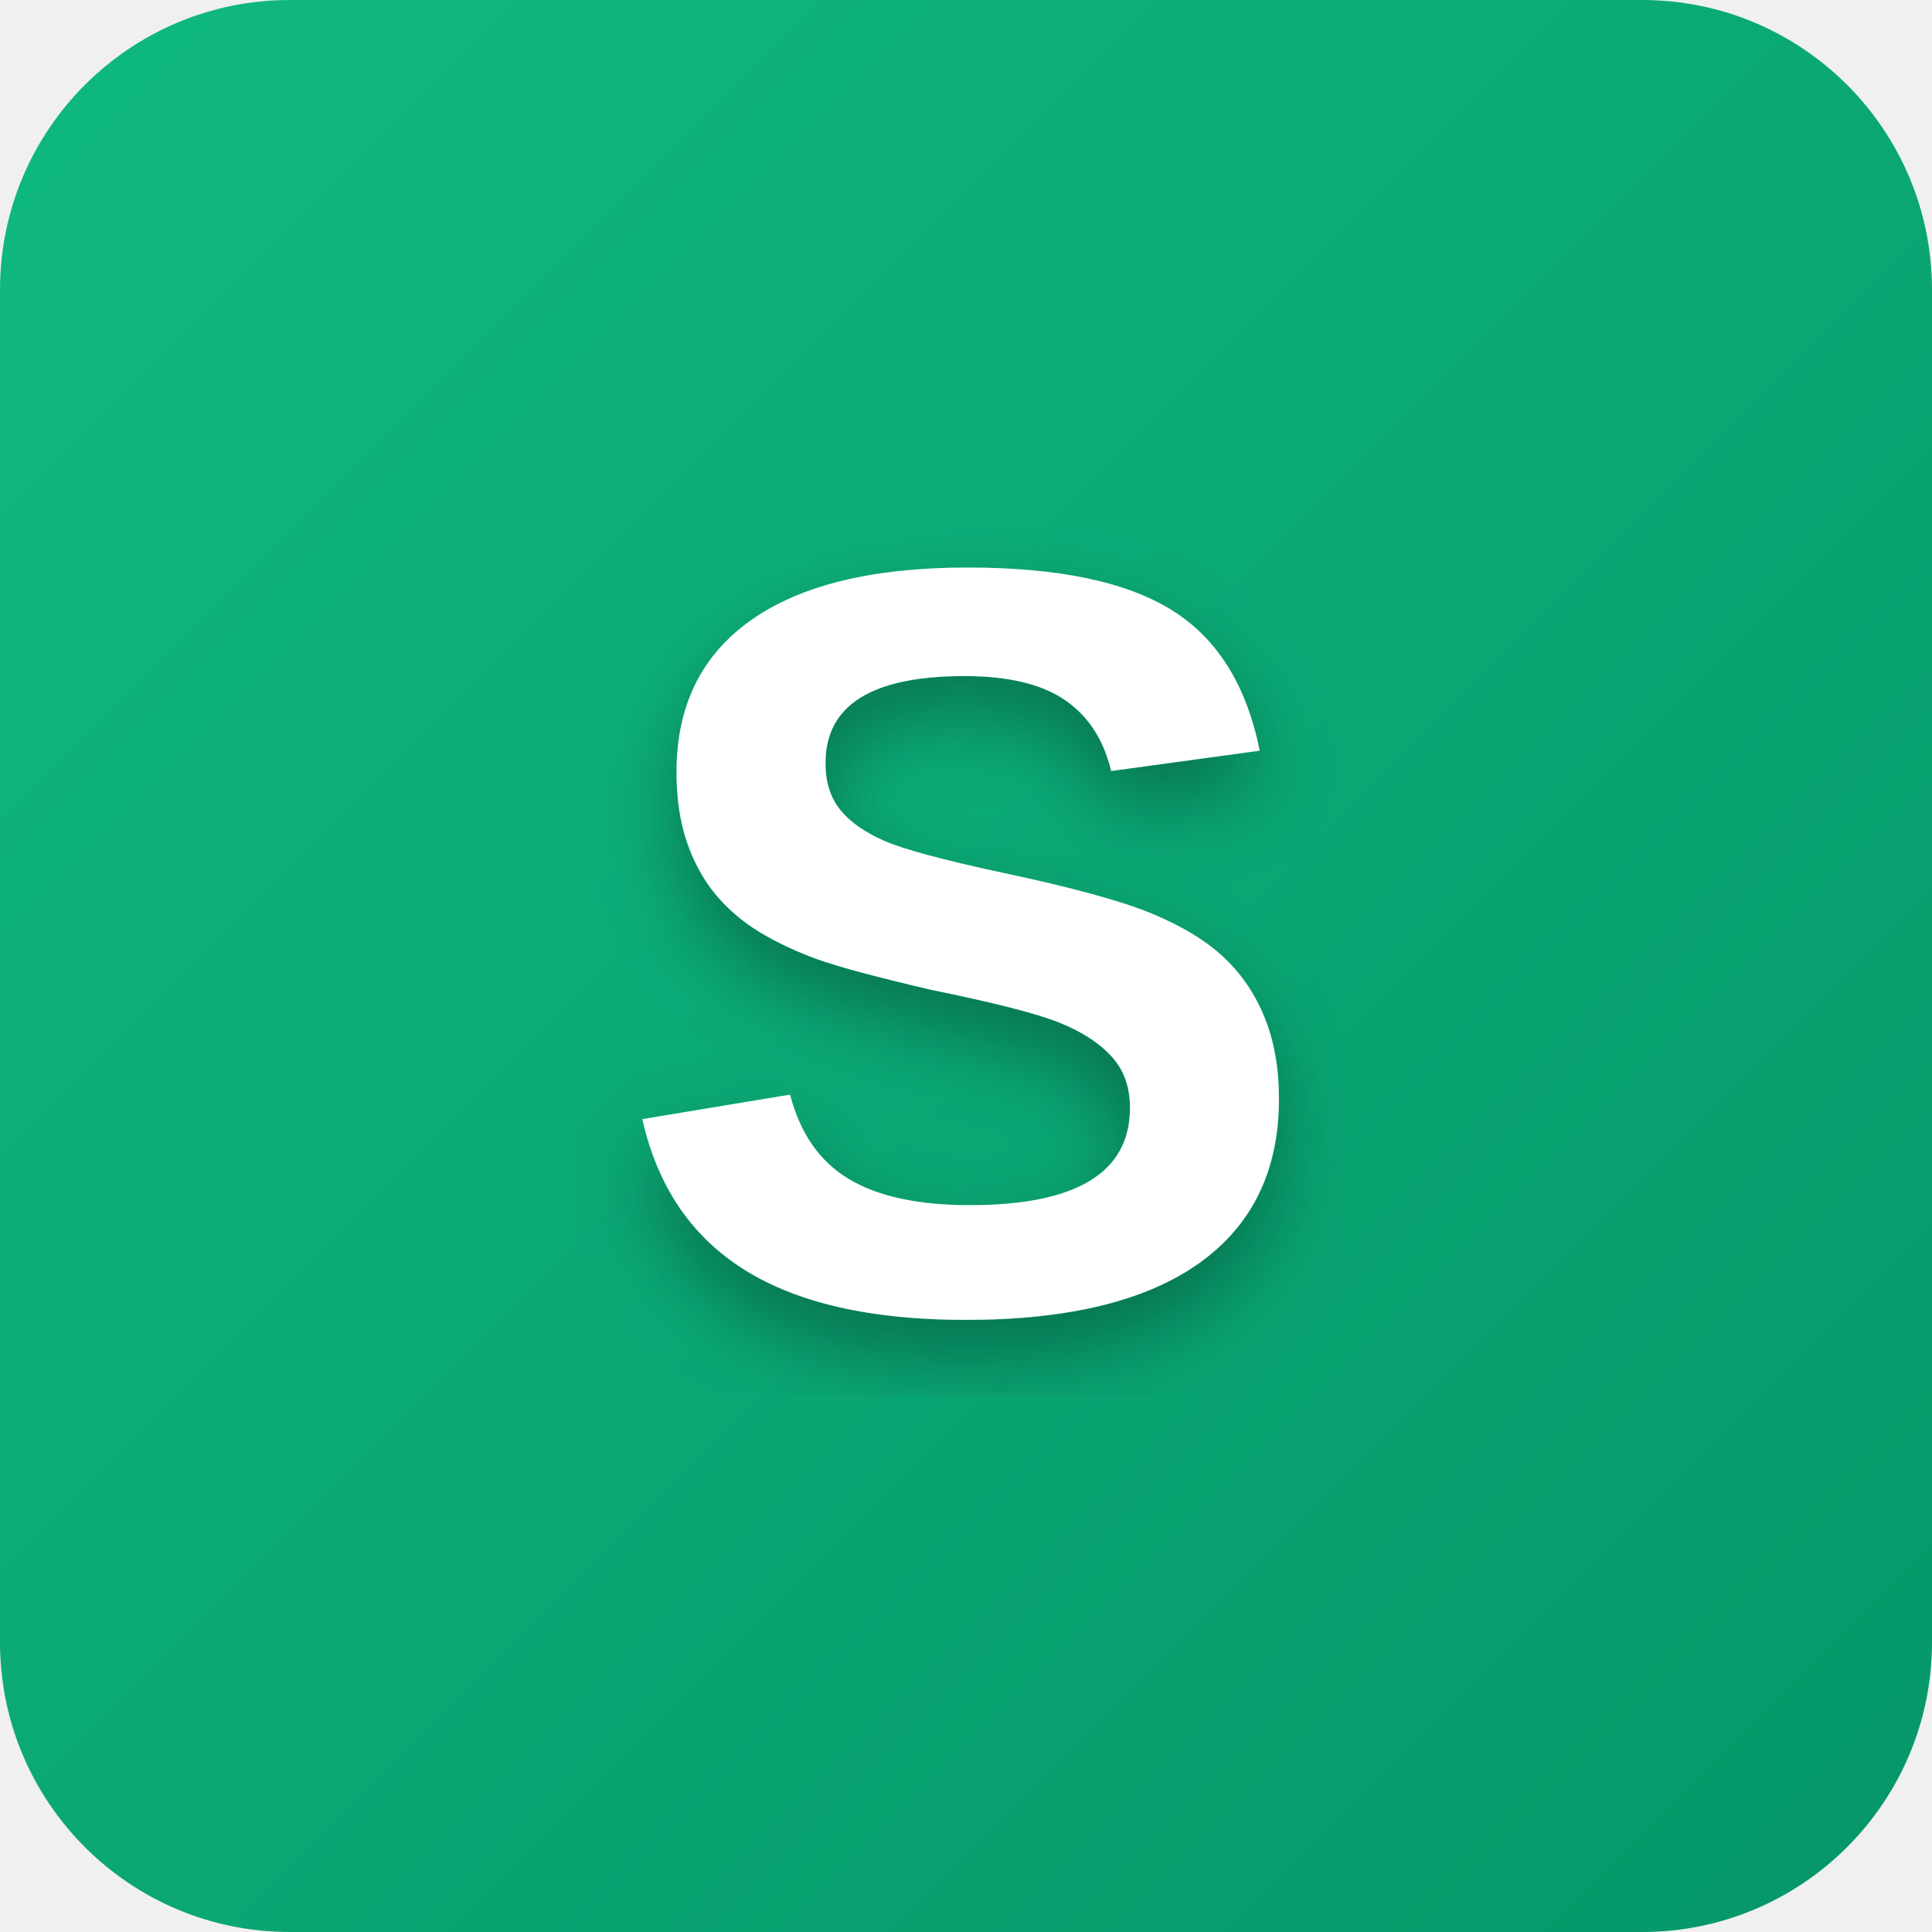
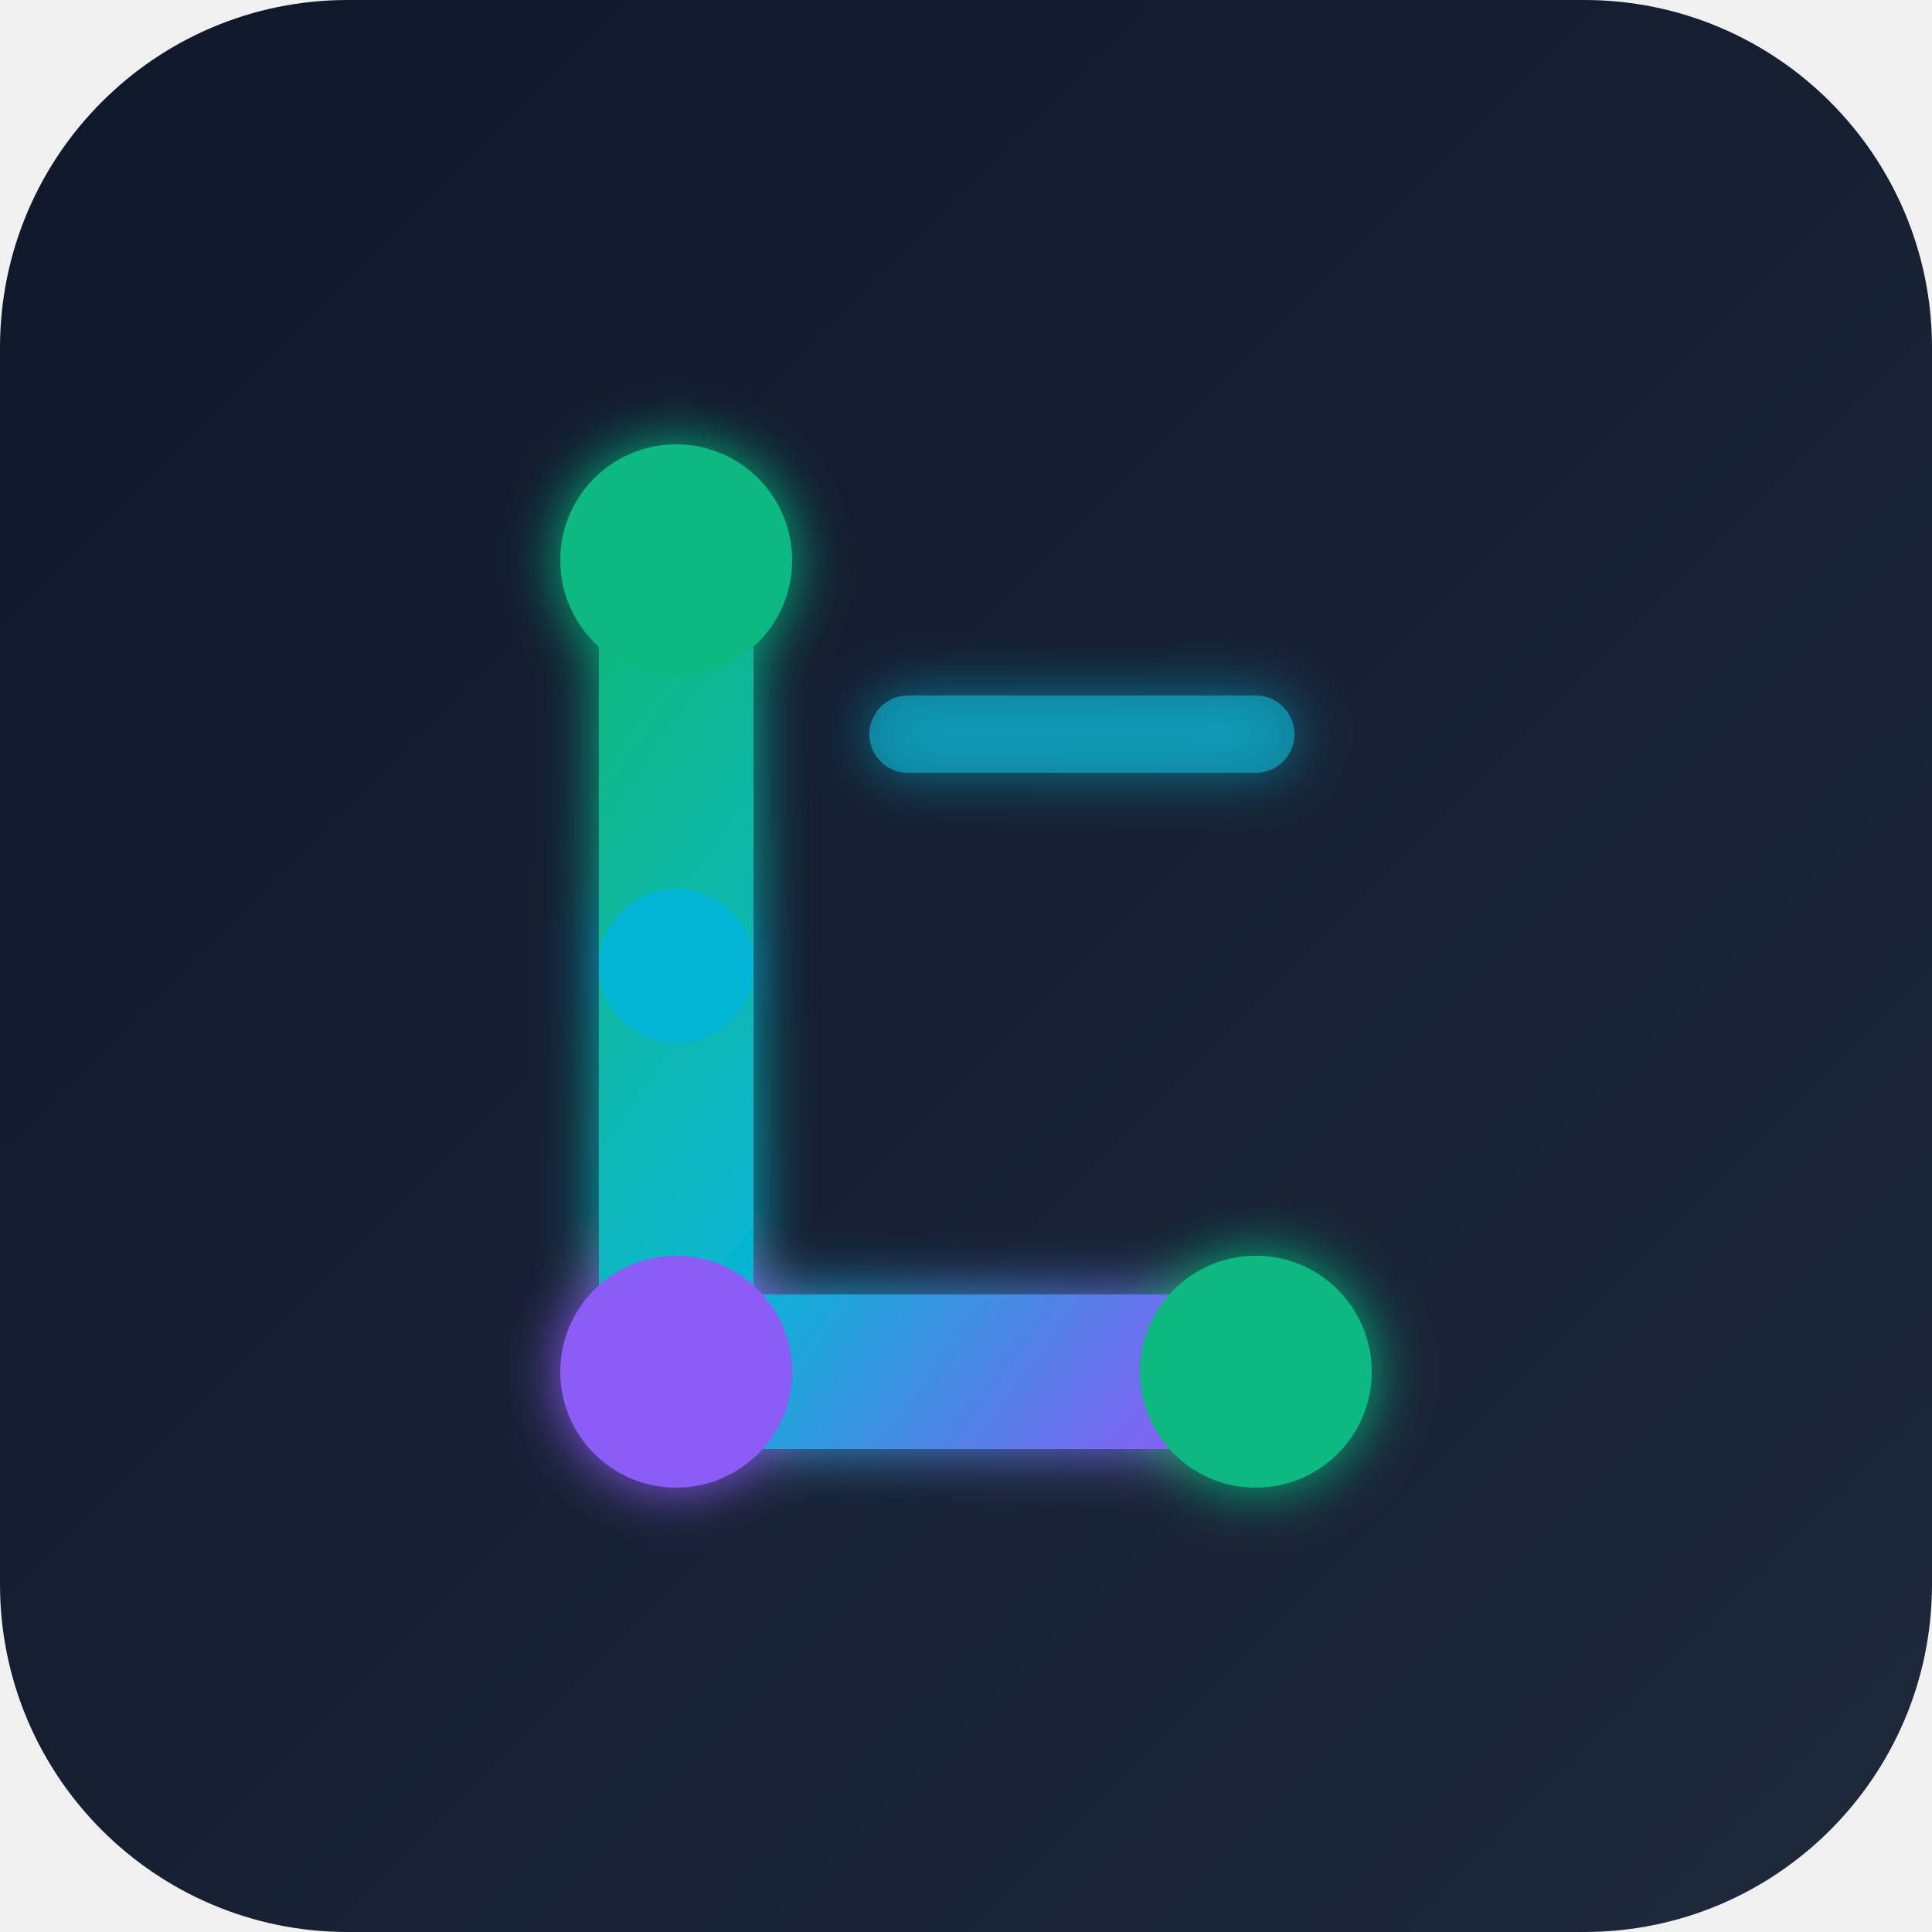
<svg xmlns="http://www.w3.org/2000/svg" width="180" height="180" viewBox="0 0 180 180">
  <defs>
-     <linearGradient id="grad180" x1="0%" y1="0%" x2="100%" y2="100%">
+     <linearGradient id="bgGrad180" x1="0%" y1="0%" x2="100%" y2="100%">
+       <stop offset="0%" style="stop-color:#0f172a;stop-opacity:1" />
+       <stop offset="100%" style="stop-color:#1e293b;stop-opacity:1" />
+     </linearGradient>
+     <linearGradient id="logoGrad180" x1="0%" y1="0%" x2="100%" y2="100%">
      <stop offset="0%" style="stop-color:#10b981;stop-opacity:1" />
-       <stop offset="100%" style="stop-color:#059669;stop-opacity:1" />
+       <stop offset="50%" style="stop-color:#06b6d4;stop-opacity:1" />
+       <stop offset="100%" style="stop-color:#8b5cf6;stop-opacity:1" />
    </linearGradient>
-     <filter id="shadow180">
-       <feDropShadow dx="0" dy="3.6" stdDeviation="3.6" flood-opacity="0.3" />
+     <filter id="glow180">
+       <feGaussianBlur stdDeviation="2.7" result="coloredBlur" />
+       <feMerge>
+         <feMergeNode in="coloredBlur" />
+         <feMergeNode in="SourceGraphic" />
+       </feMerge>
    </filter>
  </defs>
-   <rect width="180" height="180" rx="27" fill="url(#grad180)" />
-   <text x="50%" y="122" text-anchor="middle" fill="white" font-size="99" font-weight="bold" font-family="Arial, sans-serif" filter="url(#shadow180)">S</text>
+   <rect width="180" height="180" rx="32.4" fill="url(#bgGrad180)" />
+   <g transform="translate(36, 36)" filter="url(#glow180)">
+     <path d="M 27 16.2              L 27 91.8              L 81 91.8" stroke="url(#logoGrad180)" stroke-width="14.4" stroke-linecap="round" stroke-linejoin="round" fill="none" />
+     <circle cx="27" cy="16.2" r="10.8" fill="#10b981" />
+     <circle cx="27" cy="54" r="7.2" fill="#06b6d4" />
+     <circle cx="27" cy="91.8" r="10.8" fill="#8b5cf6" />
+     <circle cx="81" cy="91.8" r="10.8" fill="#10b981" />
+     <path d="M 48.6 32.4              L 81 32.4" stroke="#06b6d4" stroke-width="7.2" stroke-linecap="round" opacity="0.6" />
+   </g>
</svg>
